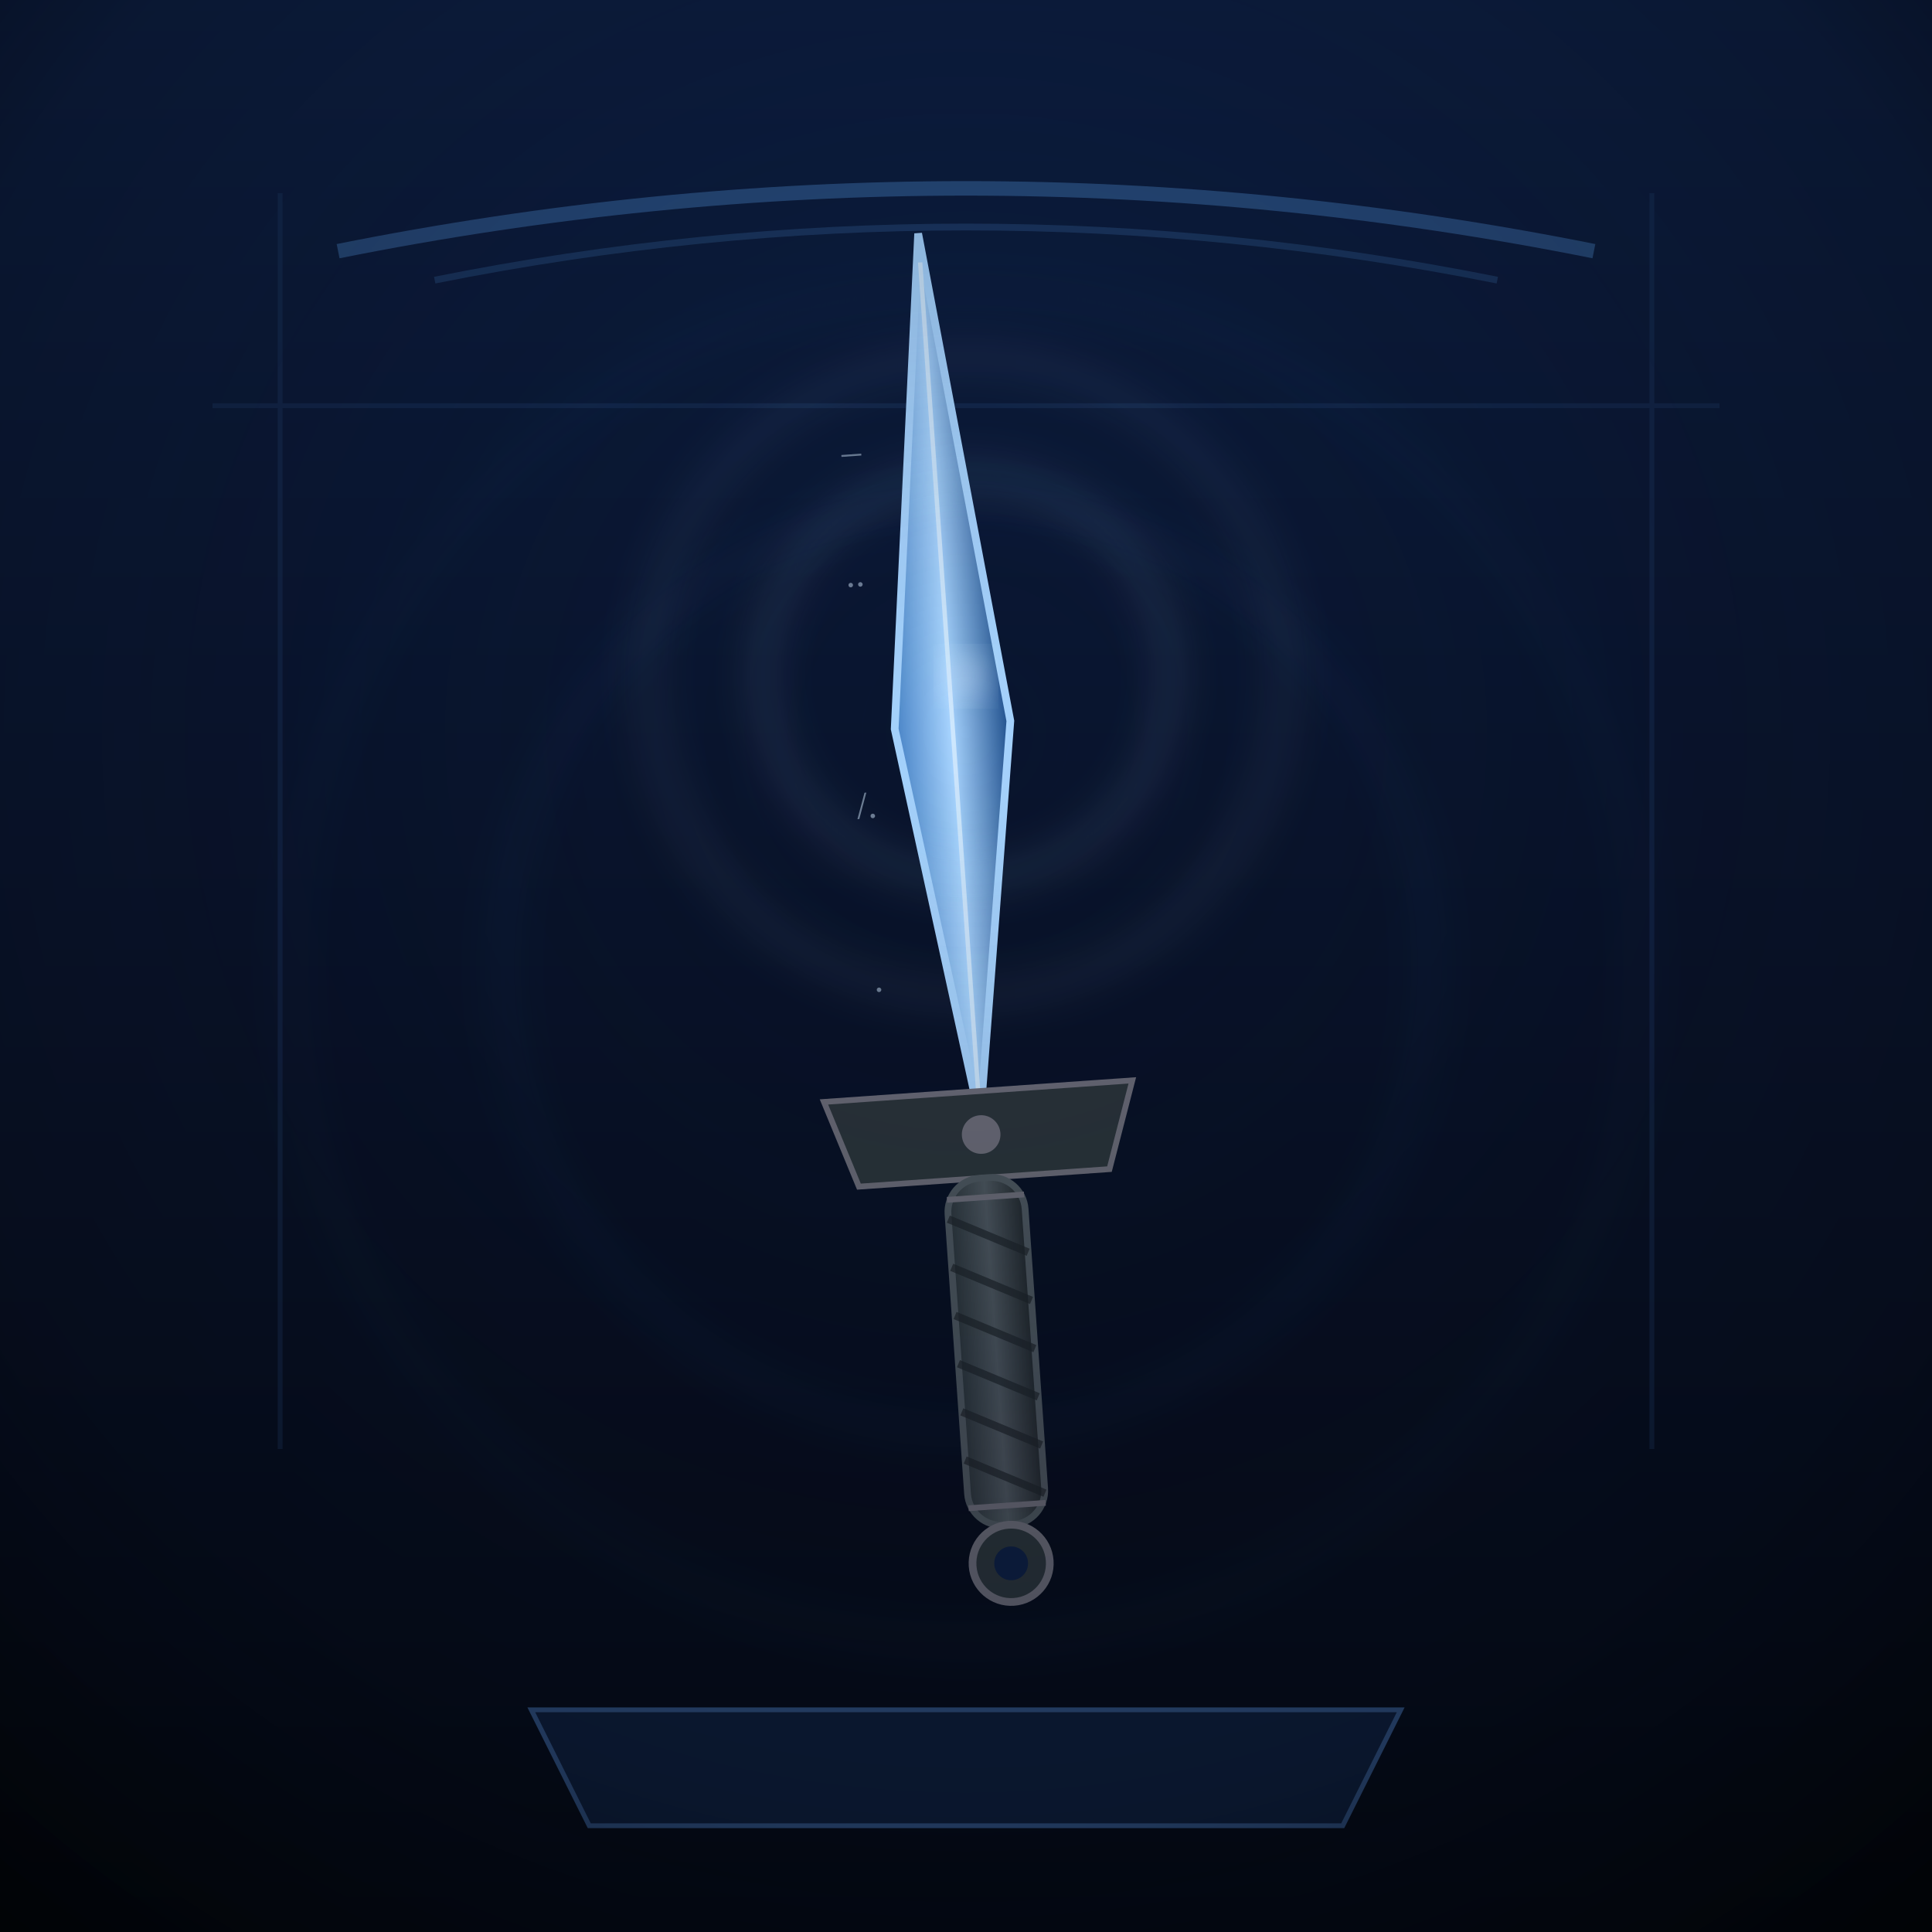
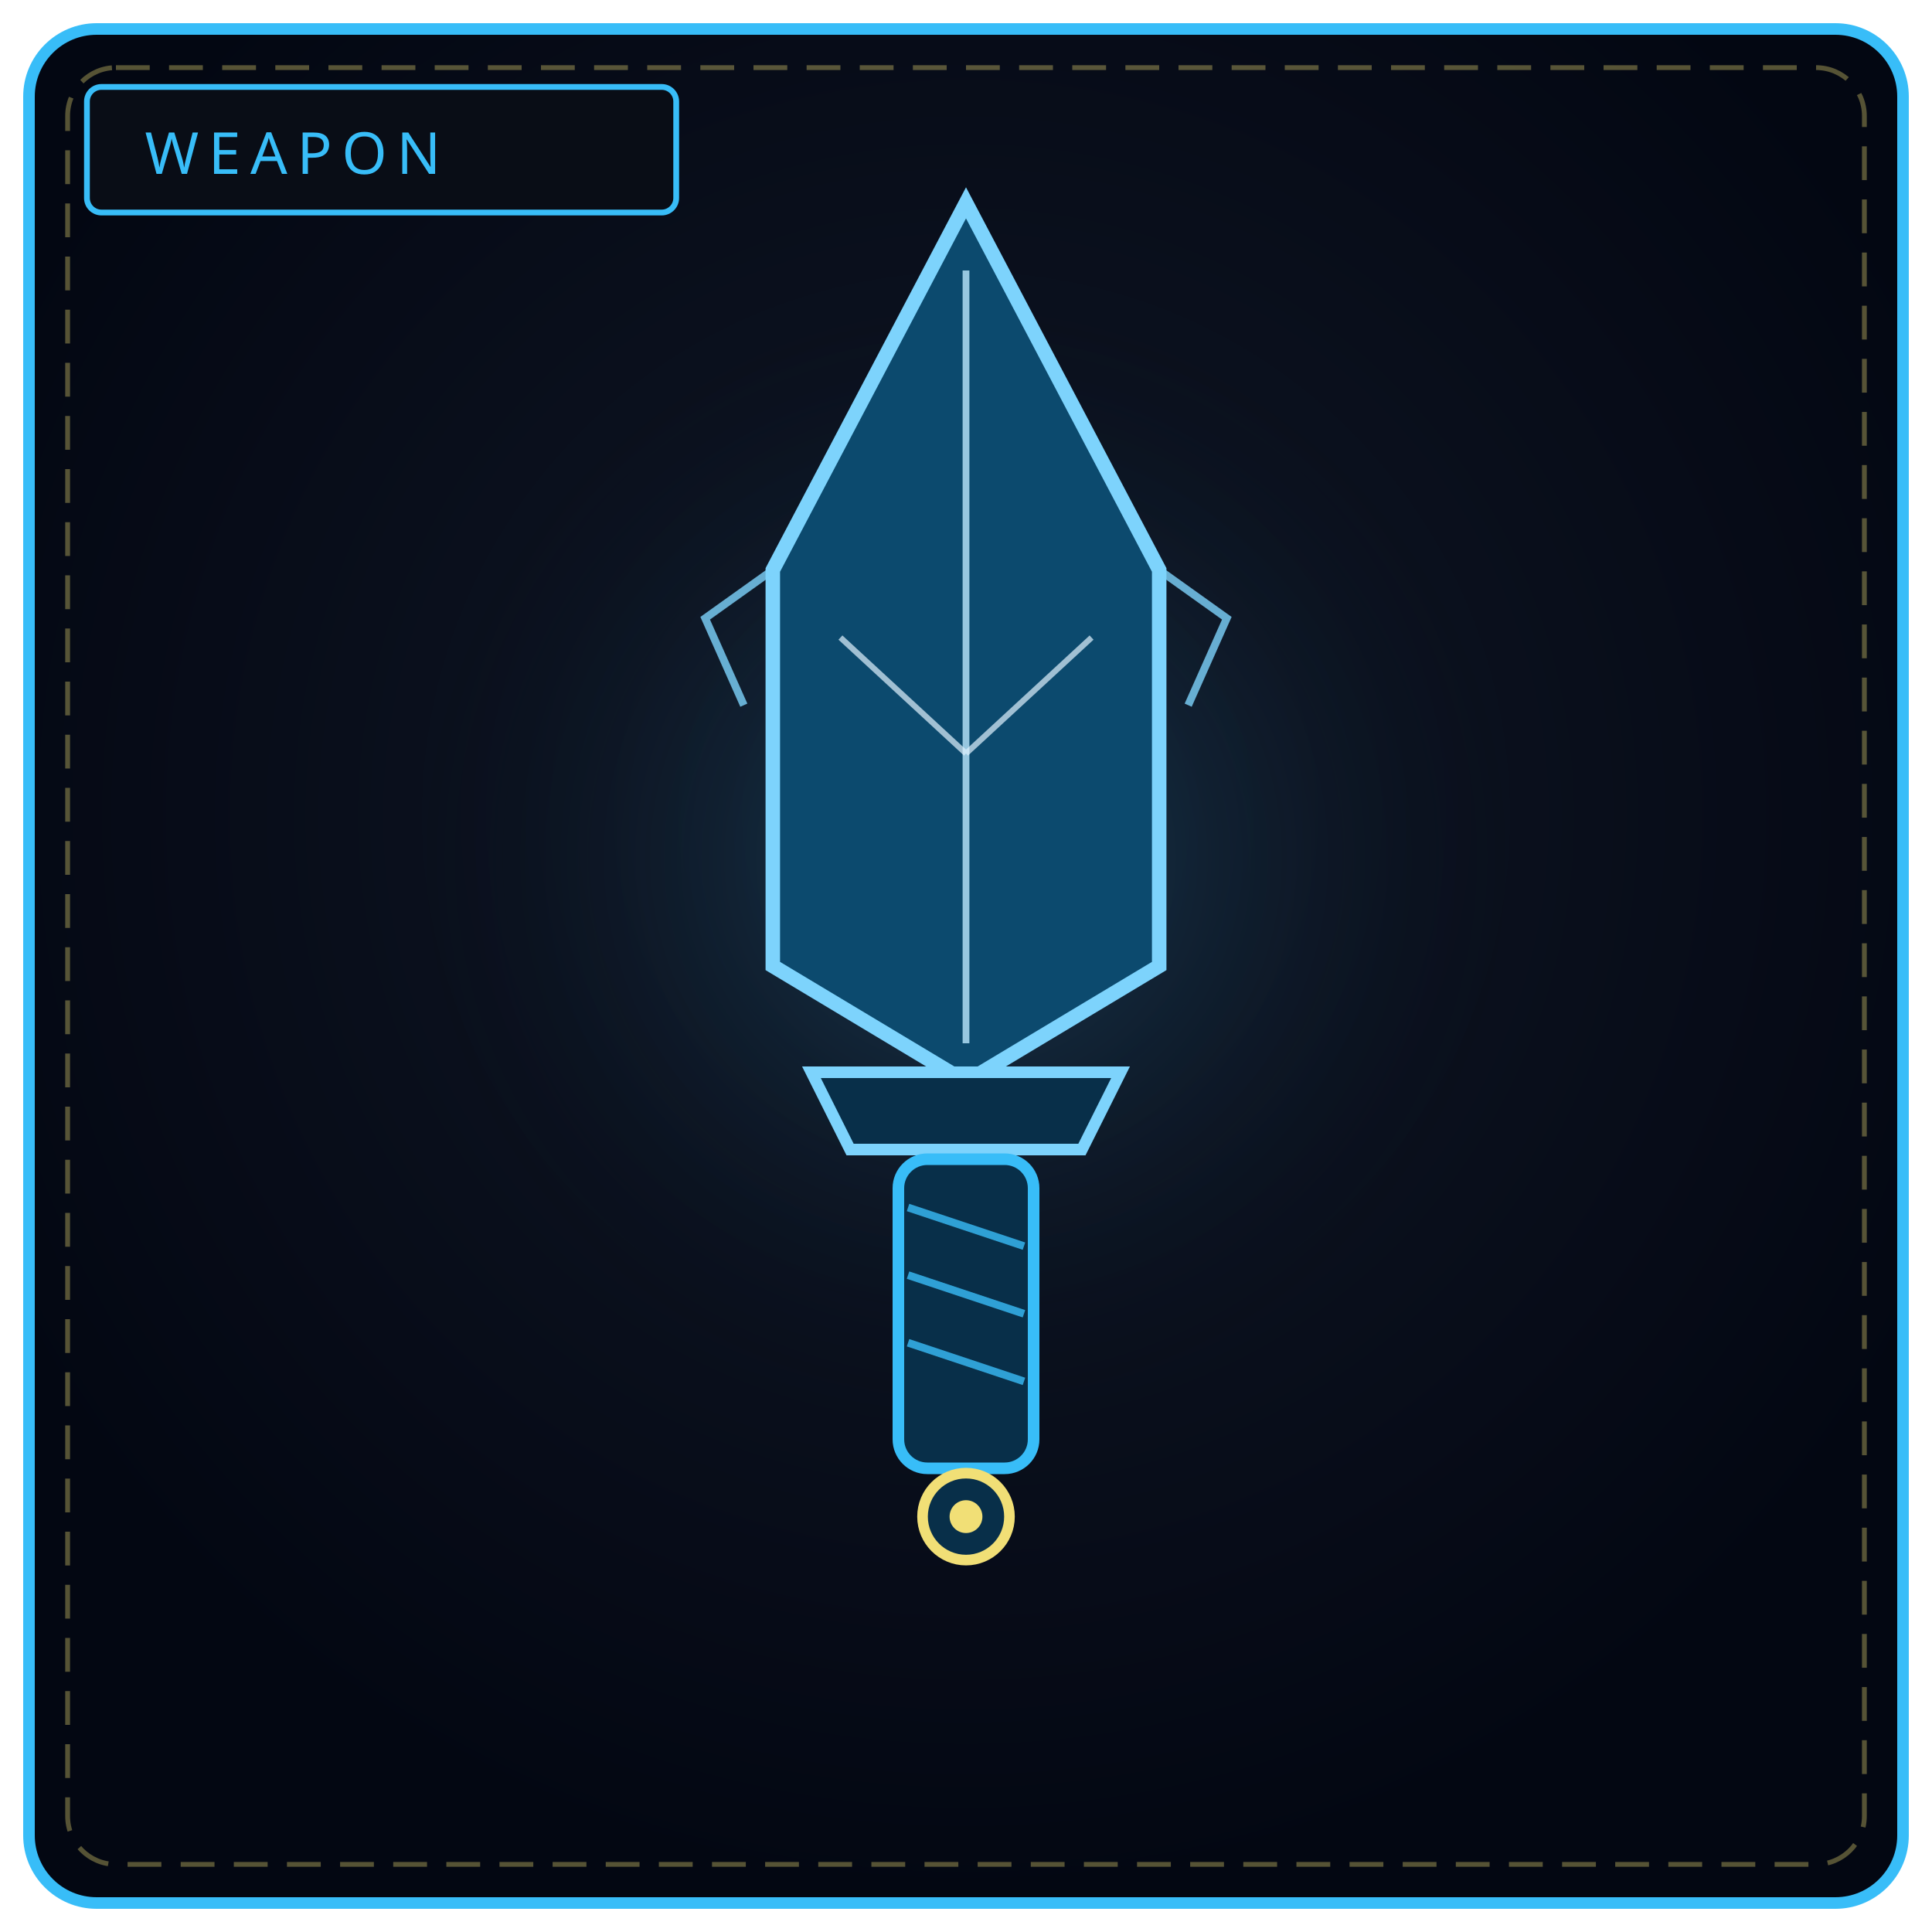
- <svg xmlns="http://www.w3.org/2000/svg" viewBox="0 0 400 400" width="100%" height="100%" role="img" aria-label="THE LAMENT'S REQUIEM">
+ <svg xmlns="http://www.w3.org/2000/svg" viewBox="0 0 400 400" width="100%" height="100%" role="img" aria-label="LAMENT'S REQUIEM">
  <defs>
-     <linearGradient id="rqBg" x1="0" y1="0" x2="0" y2="1">
-       <stop offset="0" stop-color="#0c1e42" />
-       <stop offset=".52" stop-color="#081127" />
-       <stop offset="1" stop-color="#02060f" />
-     </linearGradient>
-     <radialGradient id="rqVign" cx=".5" cy=".38" r=".78">
-       <stop offset="0" stop-color="#0a1830" stop-opacity="0" />
-       <stop offset=".72" stop-color="#050a16" stop-opacity=".35" />
-       <stop offset="1" stop-color="#010305" stop-opacity=".9" />
+     <radialGradient id="bw001" cx="50%" cy="42%" r="58%">
+       <stop offset="0%" stop-color="#111827" />
+       <stop offset="100%" stop-color="#030712" />
    </radialGradient>
-     <linearGradient id="rqBlade" x1="0" y1="0" x2="1" y2="0">
-       <stop offset="0" stop-color="#4a86c9" />
-       <stop offset=".48" stop-color="#a7d4ff" />
-       <stop offset="1" stop-color="#1f4f8c" />
-     </linearGradient>
-     <linearGradient id="rqCore" x1="0" y1="0" x2="0" y2="1">
-       <stop offset="0" stop-color="#d6ecff" stop-opacity=".9" />
-       <stop offset="1" stop-color="#2f6fb5" stop-opacity=".2" />
-     </linearGradient>
-     <linearGradient id="rqGrip" x1="0" y1="0" x2="1" y2="0">
-       <stop offset="0" stop-color="#2a3338" />
-       <stop offset=".5" stop-color="#4c555c" />
-       <stop offset="1" stop-color="#20262a" />
-     </linearGradient>
-     <filter id="rqGlow" x="-60%" y="-60%" width="220%" height="220%">
-       <feGaussianBlur stdDeviation="4" />
-     </filter>
+     <radialGradient id="gw001" cx="50%" cy="46%" r="46%">
+       <stop offset="0%" stop-color="#38bdf8" stop-opacity=".24" />
+       <stop offset="100%" stop-color="#000" stop-opacity="0" />
+     </radialGradient>
  </defs>
-   <rect width="400" height="400" fill="url(#rqBg)" />
-   <g stroke="#1f3f6e" stroke-width="1" opacity=".35" fill="none">
-     <path d="M58 40 L58 300 M342 40 L342 300 M44 84 L356 84" />
-   </g>
-   <g fill="none" stroke="#4a86c9" opacity=".45">
-     <path d="M70 52 Q200 26 330 52" stroke-width="3" />
-     <path d="M90 58 Q200 36 310 58" stroke-width="1.4" opacity=".55" />
-   </g>
-   <g fill="none" stroke="#2f6fb5" opacity=".3" filter="url(#rqGlow)">
-     <circle cx="200" cy="200" r="96" stroke-width="1.2" />
-     <circle cx="200" cy="200" r="140" stroke-width=".8" />
-   </g>
-   <path d="M110 354 L290 354 L278 378 L122 378 Z" fill="#0c1c38" stroke="#2f4f7e" stroke-width="1" />
-   <g transform="rotate(-4 200 190)">
-     <path d="M200 48 L188 150 L200 232 L212 150 Z" fill="url(#rqBlade)" stroke="#a7d4ff" stroke-width="1.6" />
-     <path d="M200 54 L200 226" stroke="#d6ecff" stroke-width=".9" opacity=".85" />
-     <g fill="#d6ecff" opacity=".5">
-       <text x="181" y="92" font-size="8">_</text>
-       <text x="180" y="120" font-size="8">..</text>
-       <text x="179" y="168" font-size="8">/.</text>
-       <text x="180" y="204" font-size="8">.</text>
-     </g>
-   </g>
-   <g transform="rotate(-4 200 190)">
-     <path d="M168 226 L232 226 L226 244 L174 244 Z" fill="#2a3338" stroke="#6b6b76" stroke-width="1.2" />
-     <circle cx="200" cy="235" r="4" fill="#6b6b76" />
-   </g>
-   <g transform="rotate(-4 200 190)">
-     <rect x="192" y="244" width="16" height="72" rx="7" fill="url(#rqGrip)" stroke="#4c555c" stroke-width="1.4" />
-     <path d="M192 252 L208 260 M192 262 L208 270 M192 272 L208 280 M192 282 L208 290 M192 292 L208 300 M192 302 L208 310" stroke="#1c2226" stroke-width="1.6" opacity=".7" />
-     <path d="M192 248 L208 248 M192 312 L208 312" stroke="#6b6b76" stroke-width="1.2" />
-   </g>
-   <g transform="rotate(-4 200 190)">
-     <circle cx="200" cy="324" r="8" fill="#2a3338" stroke="#6b6b76" stroke-width="1.6" />
-     <circle cx="200" cy="324" r="3.5" fill="#0c1e42" />
-   </g>
-   <g fill="none" stroke="#a7d4ff" opacity=".5" filter="url(#rqGlow)">
-     <circle cx="200" cy="140" r="42" stroke-width="1.2" />
-     <circle cx="200" cy="140" r="66" stroke-width=".8" />
-   </g>
-   <circle cx="200" cy="140" r="3" fill="#d6ecff" filter="url(#rqGlow)" />
-   <rect width="400" height="400" fill="url(#rqVign)" />
+   <rect x="6" y="6" width="388" height="388" rx="14" fill="url(#bw001)" stroke="#38bdf8" stroke-width="2.4" />
+   <rect x="14" y="14" width="372" height="372" rx="10" fill="none" stroke="#f1df76" stroke-width="1" stroke-dasharray="7 4" opacity=".35" />
+   <circle cx="200" cy="188" r="132" fill="url(#gw001)" />
+   <rect x="18" y="18" width="122" height="26" rx="3" fill="#090d16" stroke="#38bdf8" stroke-width="1.2" />
+   <text x="30" y="36" fill="#38bdf8" font-family="Impact, Arial Black, sans-serif" font-size="12" letter-spacing="2">WEAPON</text>
+   <path d="M200 42 L240 118 L240 200 L200 224 L160 200 L160 118 Z" fill="#0c4a6e" stroke="#7dd3fc" stroke-width="3" />
+   <path d="M200 56 L200 216" stroke="#bae6fd" stroke-width="1.4" opacity=".8" />
+   <path d="M174 132 L200 156 M226 132 L200 156" stroke="#e0f2fe" stroke-width="1.2" opacity=".7" />
+   <path d="M160 118 L146 128 L154 146" fill="none" stroke="#7dd3fc" stroke-width="1.6" opacity=".8" />
+   <path d="M240 118 L254 128 L246 146" fill="none" stroke="#7dd3fc" stroke-width="1.6" opacity=".8" />
+   <path d="M168 222 L232 222 L224 238 L176 238 Z" fill="#082f49" stroke="#7dd3fc" stroke-width="2.4" />
+   <rect x="186" y="240" width="28" height="64" rx="6" fill="#082f49" stroke="#38bdf8" stroke-width="2.4" />
+   <path d="M188 250 L212 258 M188 264 L212 272 M188 278 L212 286" stroke="#38bdf8" stroke-width="1.6" opacity=".8" />
+   <circle cx="200" cy="314" r="9" fill="#082f49" stroke="#f1df76" stroke-width="2.2" />
+   <circle cx="200" cy="314" r="3.4" fill="#f1df76" />
</svg>
